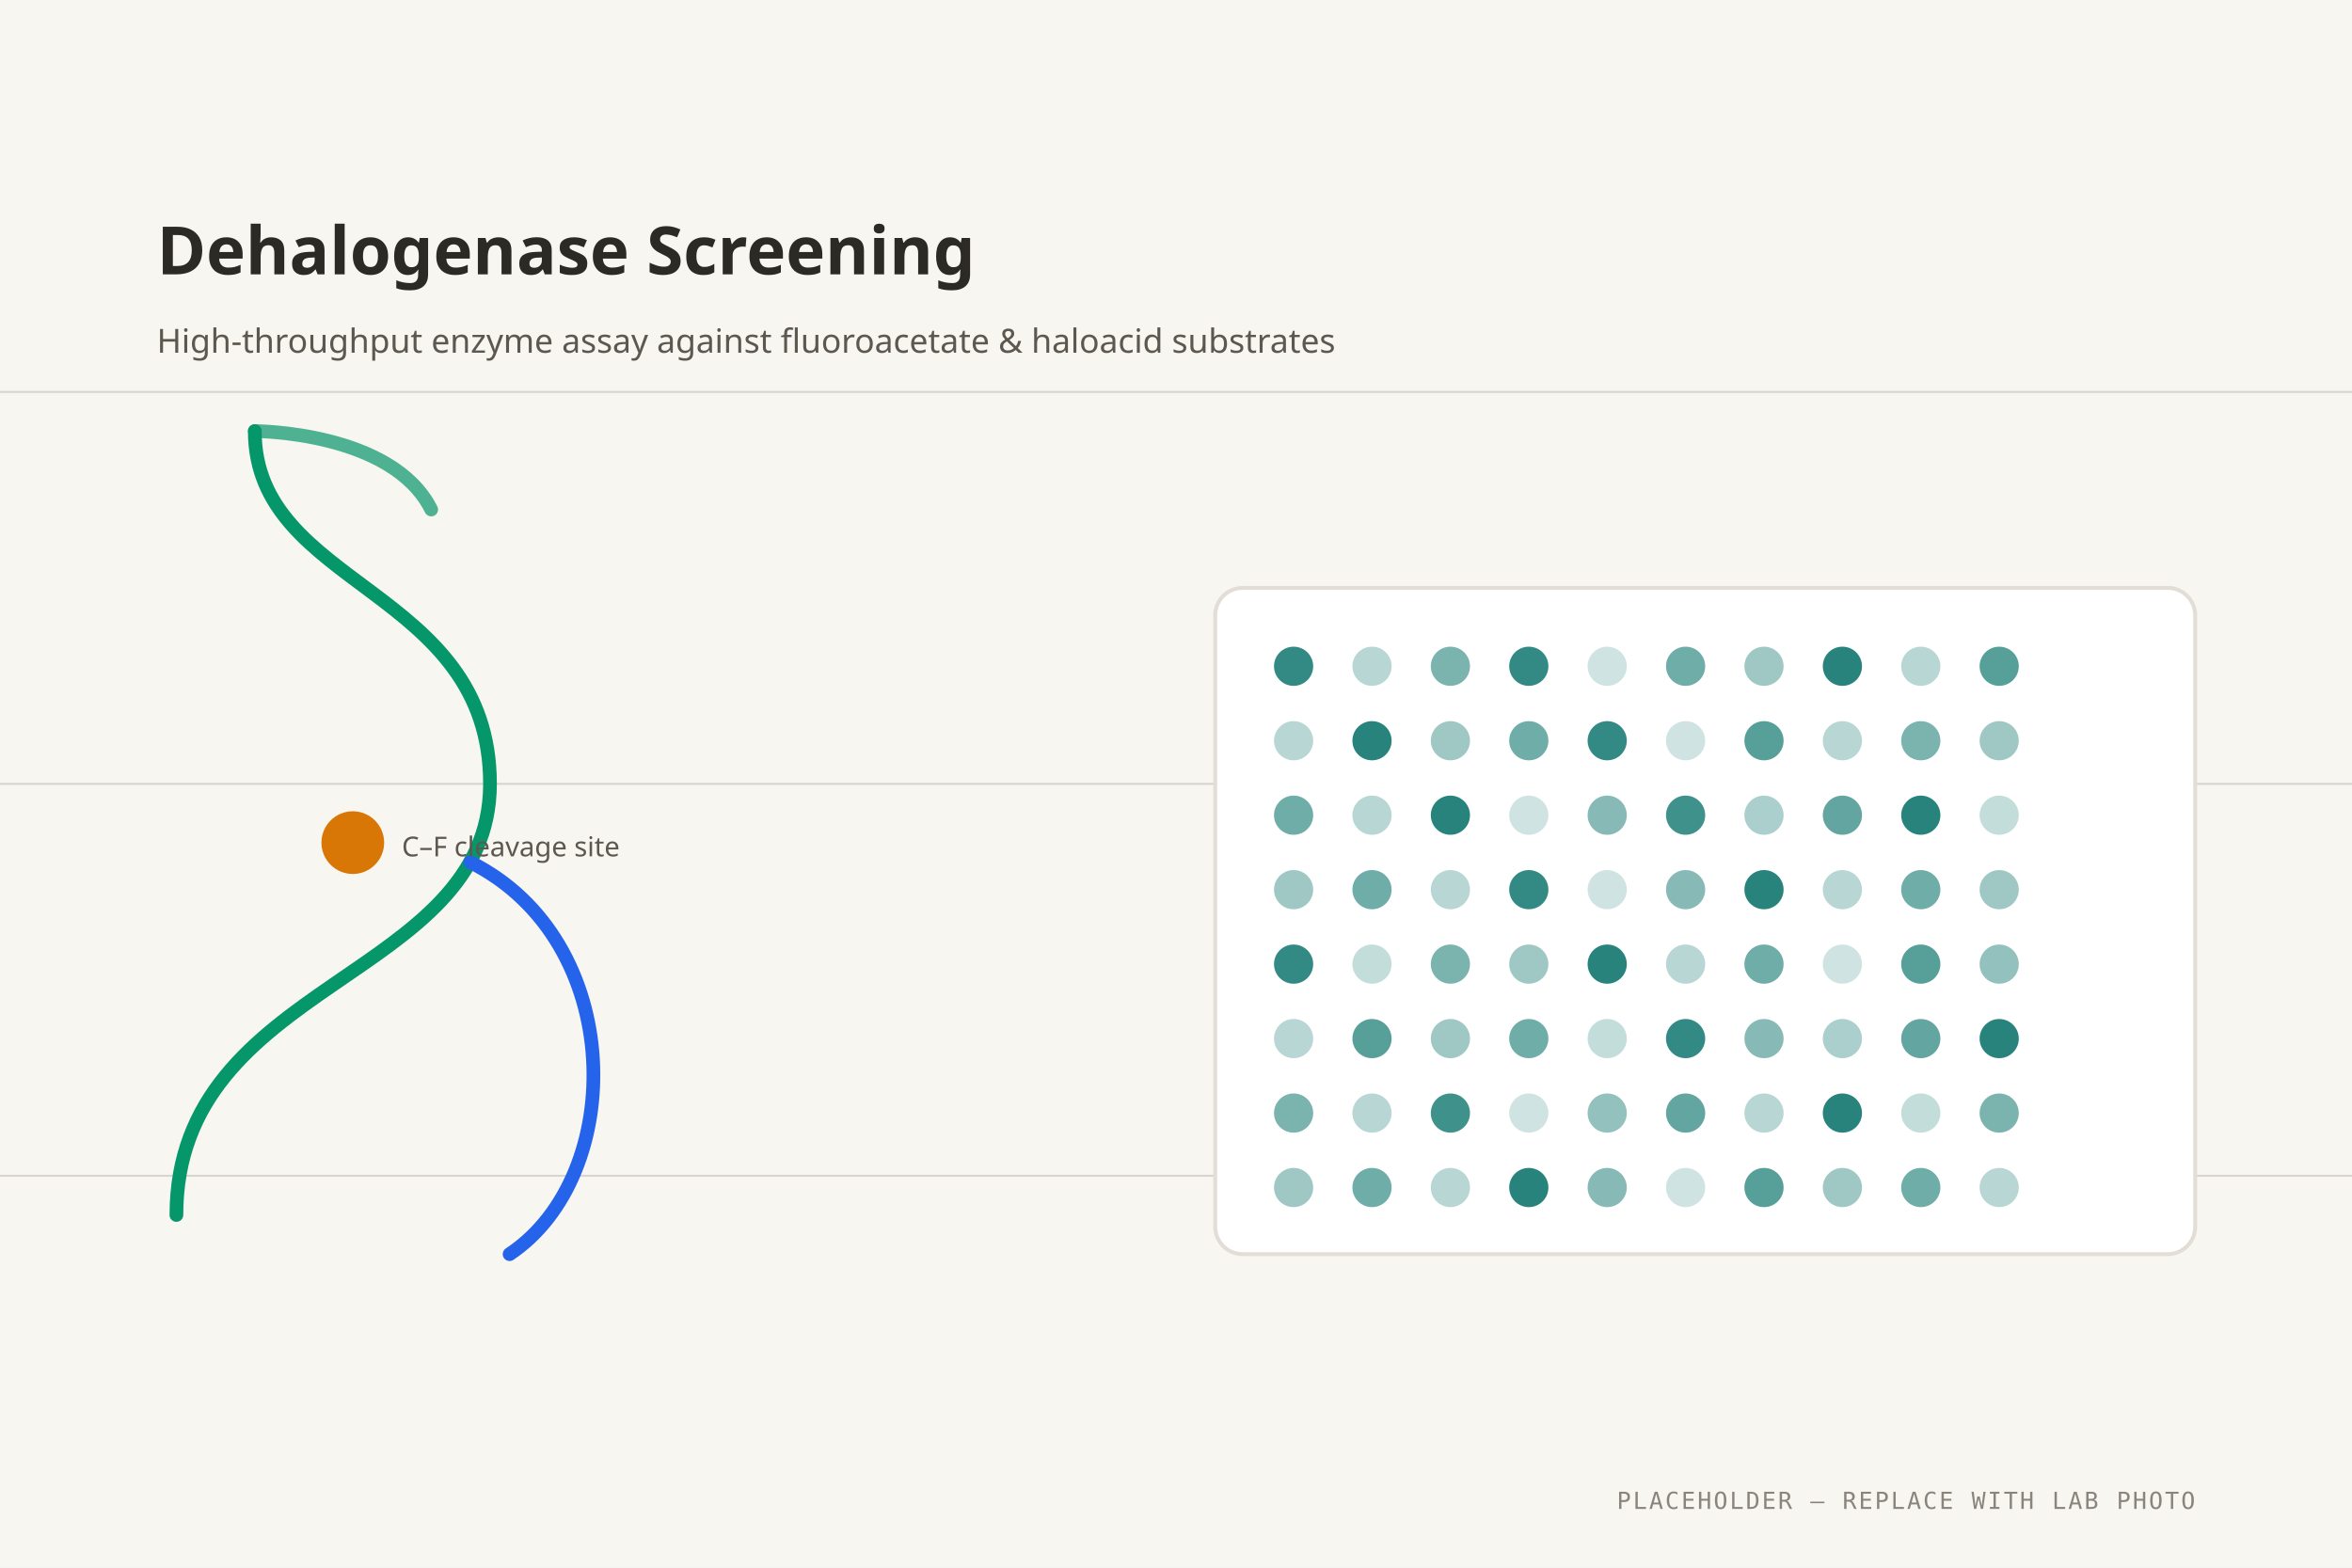
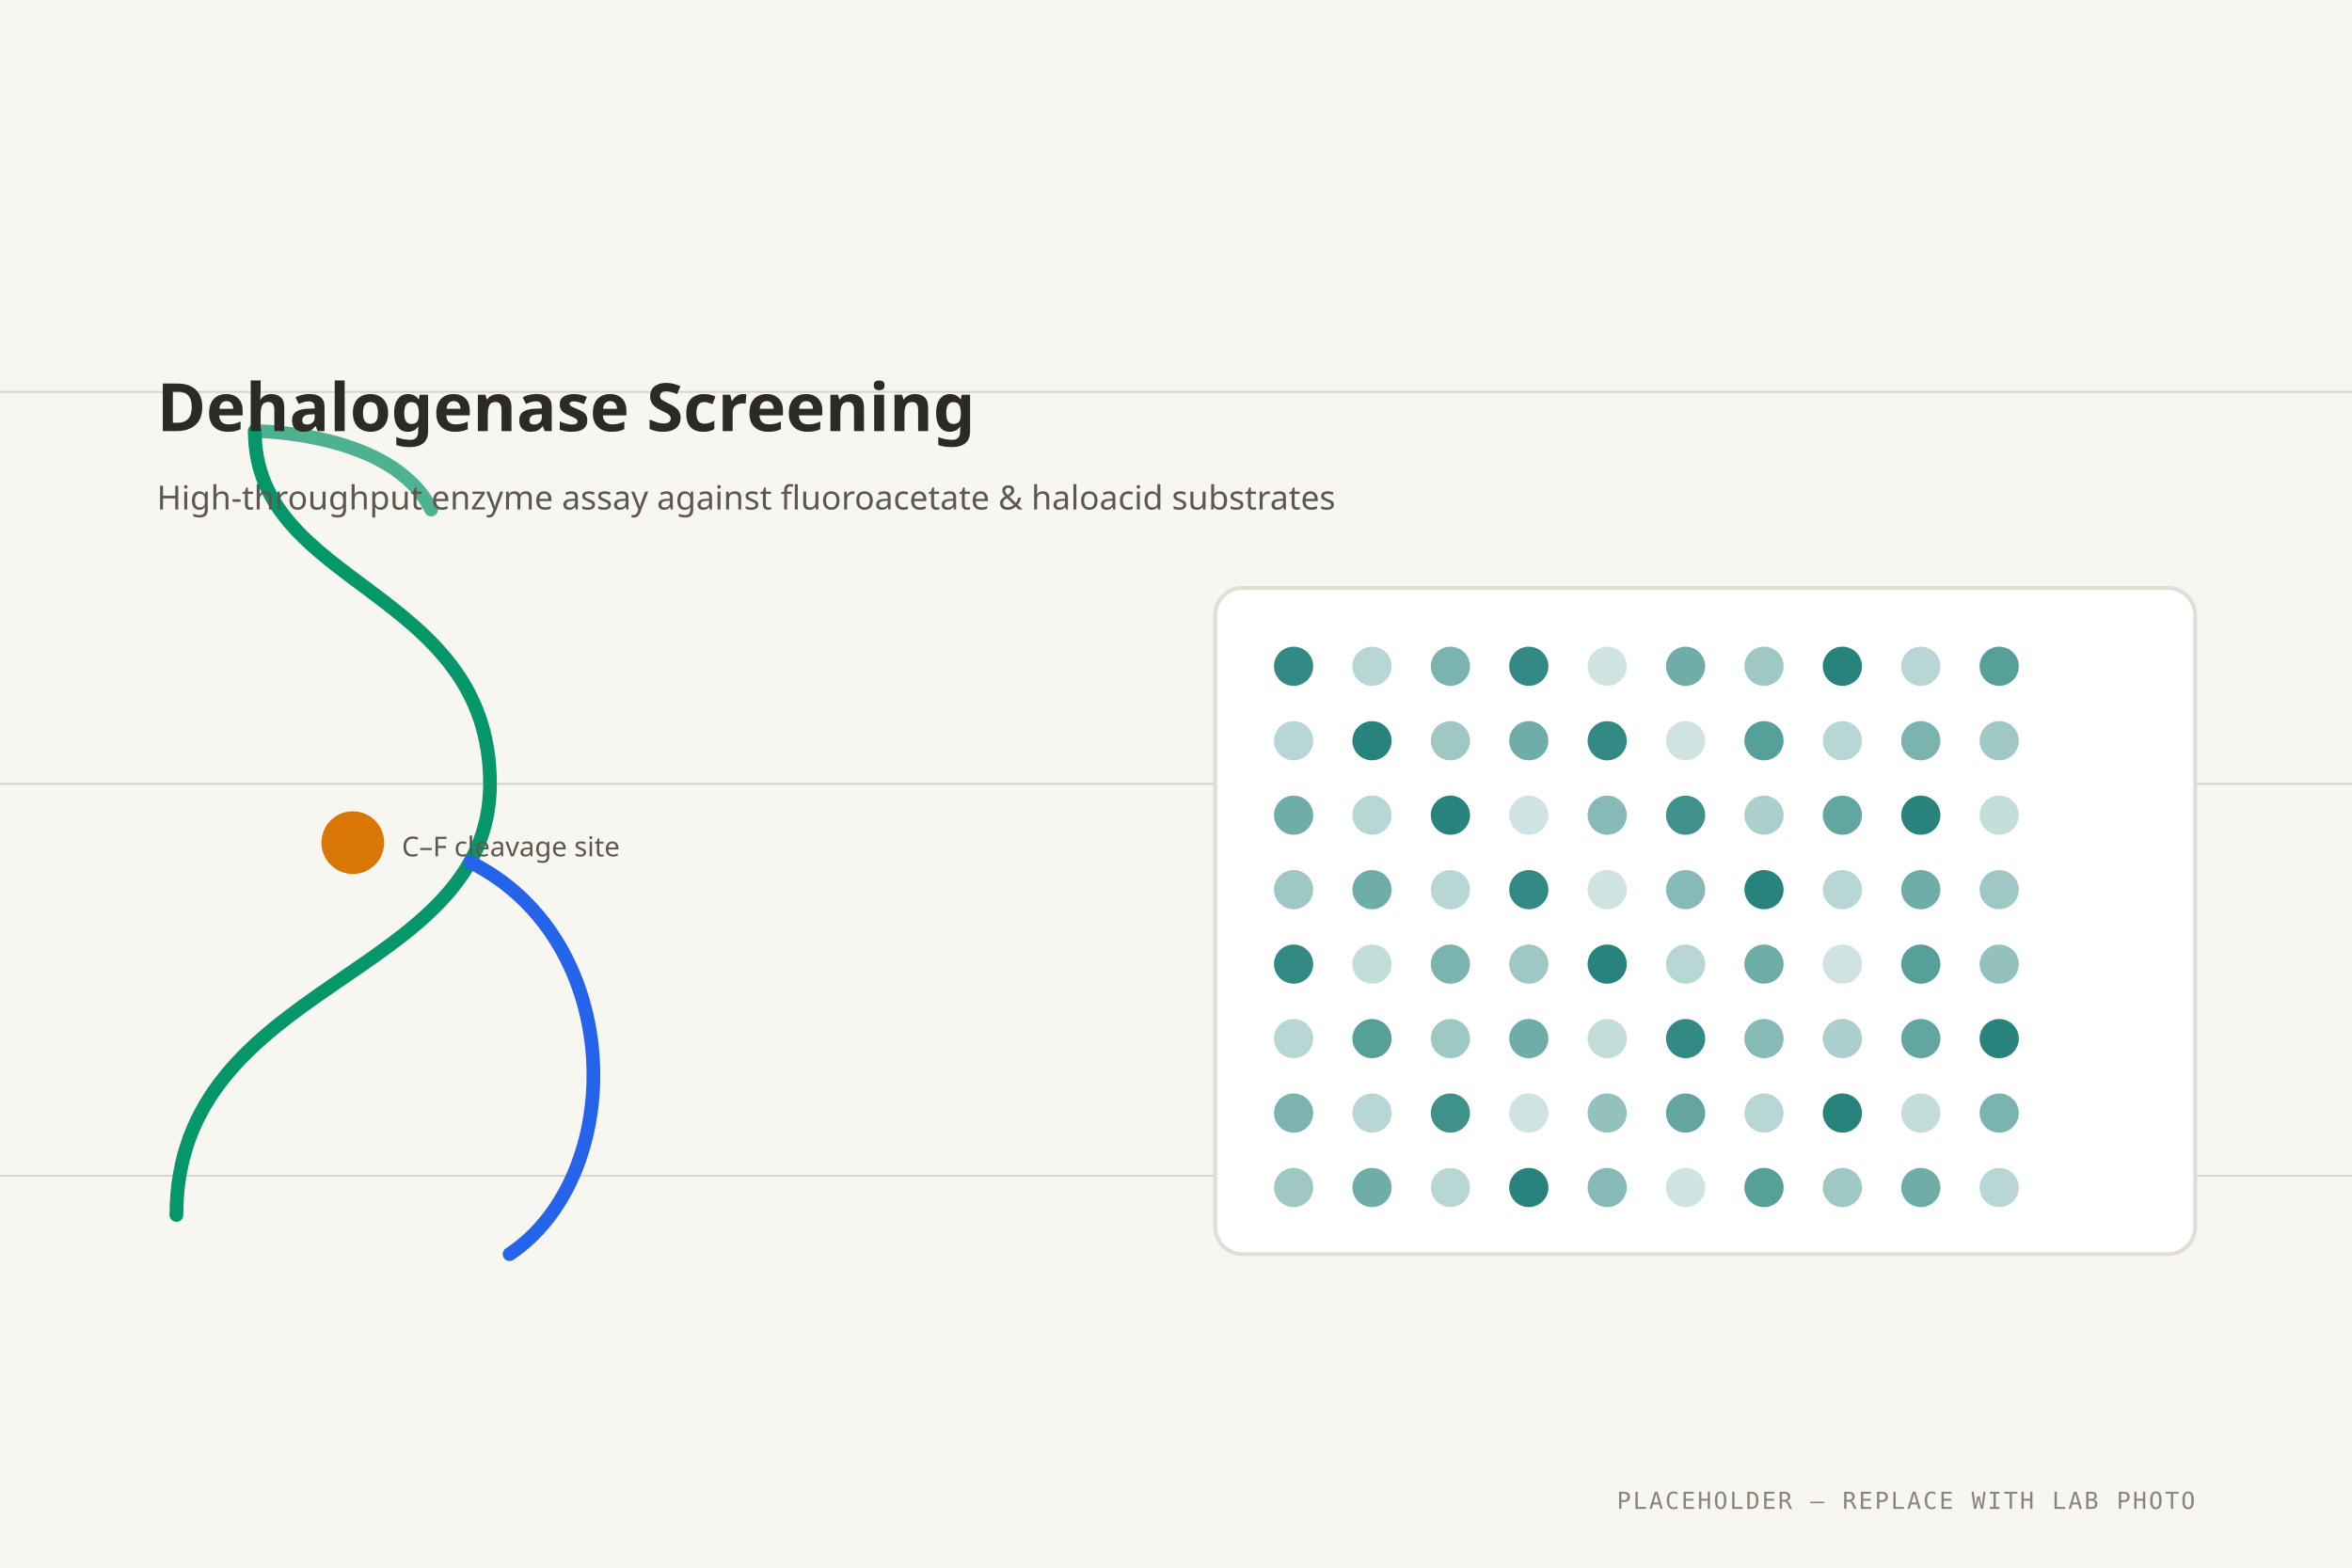
<svg xmlns="http://www.w3.org/2000/svg" viewBox="0 0 1200 800" font-family="'DM Sans', sans-serif">
  <rect width="1200" height="800" fill="#f8f6f1" />
  <g stroke="#8a857c" stroke-width="1" opacity="0.3">
    <line x1="0" y1="200" x2="1200" y2="200" />
    <line x1="0" y1="400" x2="1200" y2="400" />
    <line x1="0" y1="600" x2="1200" y2="600" />
  </g>
  <g>
    <rect x="620" y="300" width="500" height="340" rx="14" fill="#ffffff" stroke="#e2ded6" stroke-width="2" />
  </g>
  <g id="wells">
  </g>
  <g fill="#0f766e">
    <circle cx="660" cy="340" r="10" opacity="0.85" />
    <circle cx="700" cy="340" r="10" opacity="0.3" />
    <circle cx="740" cy="340" r="10" opacity="0.55" />
    <circle cx="780" cy="340" r="10" opacity="0.85" />
    <circle cx="820" cy="340" r="10" opacity="0.2" />
    <circle cx="860" cy="340" r="10" opacity="0.6" />
    <circle cx="900" cy="340" r="10" opacity="0.4" />
    <circle cx="940" cy="340" r="10" opacity="0.9" />
    <circle cx="980" cy="340" r="10" opacity="0.3" />
    <circle cx="1020" cy="340" r="10" opacity="0.7" />
    <circle cx="660" cy="378" r="10" opacity="0.3" />
    <circle cx="700" cy="378" r="10" opacity="0.9" />
    <circle cx="740" cy="378" r="10" opacity="0.4" />
    <circle cx="780" cy="378" r="10" opacity="0.6" />
    <circle cx="820" cy="378" r="10" opacity="0.85" />
    <circle cx="860" cy="378" r="10" opacity="0.2" />
    <circle cx="900" cy="378" r="10" opacity="0.7" />
    <circle cx="940" cy="378" r="10" opacity="0.3" />
    <circle cx="980" cy="378" r="10" opacity="0.55" />
    <circle cx="1020" cy="378" r="10" opacity="0.4" />
    <circle cx="660" cy="416" r="10" opacity="0.6" />
    <circle cx="700" cy="416" r="10" opacity="0.3" />
    <circle cx="740" cy="416" r="10" opacity="0.9" />
    <circle cx="780" cy="416" r="10" opacity="0.2" />
    <circle cx="820" cy="416" r="10" opacity="0.5" />
    <circle cx="860" cy="416" r="10" opacity="0.8" />
    <circle cx="900" cy="416" r="10" opacity="0.35" />
    <circle cx="940" cy="416" r="10" opacity="0.65" />
    <circle cx="980" cy="416" r="10" opacity="0.9" />
    <circle cx="1020" cy="416" r="10" opacity="0.25" />
    <circle cx="660" cy="454" r="10" opacity="0.4" />
    <circle cx="700" cy="454" r="10" opacity="0.6" />
    <circle cx="740" cy="454" r="10" opacity="0.3" />
    <circle cx="780" cy="454" r="10" opacity="0.85" />
    <circle cx="820" cy="454" r="10" opacity="0.2" />
    <circle cx="860" cy="454" r="10" opacity="0.5" />
    <circle cx="900" cy="454" r="10" opacity="0.9" />
    <circle cx="940" cy="454" r="10" opacity="0.3" />
    <circle cx="980" cy="454" r="10" opacity="0.6" />
    <circle cx="1020" cy="454" r="10" opacity="0.4" />
    <circle cx="660" cy="492" r="10" opacity="0.85" />
    <circle cx="700" cy="492" r="10" opacity="0.25" />
    <circle cx="740" cy="492" r="10" opacity="0.55" />
    <circle cx="780" cy="492" r="10" opacity="0.4" />
    <circle cx="820" cy="492" r="10" opacity="0.9" />
    <circle cx="860" cy="492" r="10" opacity="0.3" />
    <circle cx="900" cy="492" r="10" opacity="0.6" />
    <circle cx="940" cy="492" r="10" opacity="0.2" />
    <circle cx="980" cy="492" r="10" opacity="0.7" />
    <circle cx="1020" cy="492" r="10" opacity="0.45" />
    <circle cx="660" cy="530" r="10" opacity="0.3" />
    <circle cx="700" cy="530" r="10" opacity="0.7" />
    <circle cx="740" cy="530" r="10" opacity="0.4" />
    <circle cx="780" cy="530" r="10" opacity="0.6" />
    <circle cx="820" cy="530" r="10" opacity="0.25" />
    <circle cx="860" cy="530" r="10" opacity="0.85" />
    <circle cx="900" cy="530" r="10" opacity="0.5" />
    <circle cx="940" cy="530" r="10" opacity="0.35" />
    <circle cx="980" cy="530" r="10" opacity="0.65" />
    <circle cx="1020" cy="530" r="10" opacity="0.9" />
    <circle cx="660" cy="568" r="10" opacity="0.55" />
    <circle cx="700" cy="568" r="10" opacity="0.3" />
    <circle cx="740" cy="568" r="10" opacity="0.8" />
    <circle cx="780" cy="568" r="10" opacity="0.2" />
    <circle cx="820" cy="568" r="10" opacity="0.45" />
    <circle cx="860" cy="568" r="10" opacity="0.65" />
    <circle cx="900" cy="568" r="10" opacity="0.3" />
    <circle cx="940" cy="568" r="10" opacity="0.9" />
    <circle cx="980" cy="568" r="10" opacity="0.25" />
    <circle cx="1020" cy="568" r="10" opacity="0.55" />
    <circle cx="660" cy="606" r="10" opacity="0.4" />
    <circle cx="700" cy="606" r="10" opacity="0.6" />
    <circle cx="740" cy="606" r="10" opacity="0.3" />
    <circle cx="780" cy="606" r="10" opacity="0.9" />
    <circle cx="820" cy="606" r="10" opacity="0.5" />
    <circle cx="860" cy="606" r="10" opacity="0.2" />
    <circle cx="900" cy="606" r="10" opacity="0.7" />
    <circle cx="940" cy="606" r="10" opacity="0.4" />
    <circle cx="980" cy="606" r="10" opacity="0.6" />
    <circle cx="1020" cy="606" r="10" opacity="0.3" />
  </g>
  <g fill="none" stroke="#059669" stroke-width="7" stroke-linecap="round">
    <path d="M 90 620 C 90 500, 250 500, 250 400 C 250 300, 130 300, 130 220" />
    <path d="M 130 220 C 130 220, 200 220, 220 260" opacity="0.7" />
  </g>
  <g fill="none" stroke="#2563eb" stroke-width="7" stroke-linecap="round">
    <path d="M 260 640 C 320 600, 320 480, 240 440" />
  </g>
  <circle cx="180" cy="430" r="16" fill="#d97706" />
  <text x="205" y="437" font-size="14" fill="#5c5850">C–F cleavage site</text>
-   <text x="80" y="140" font-size="34" font-weight="700" fill="#2c2a25">Dehalogenase Screening</text>
-   <text x="80" y="180" font-size="17" fill="#5c5850">High-throughput enzyme assay against fluoroacetate &amp; haloacid substrates</text>
+   <text x="80" y="220" font-size="34" font-weight="700" fill="#2c2a25">Dehalogenase Screening</text>
+   <text x="80" y="260" font-size="17" fill="#5c5850">High-throughput enzyme assay against fluoroacetate &amp; haloacid substrates</text>
  <text x="1120" y="770" font-size="12" fill="#8a857c" text-anchor="end" font-family="monospace" letter-spacing="1">PLACEHOLDER — REPLACE WITH LAB PHOTO</text>
</svg>
